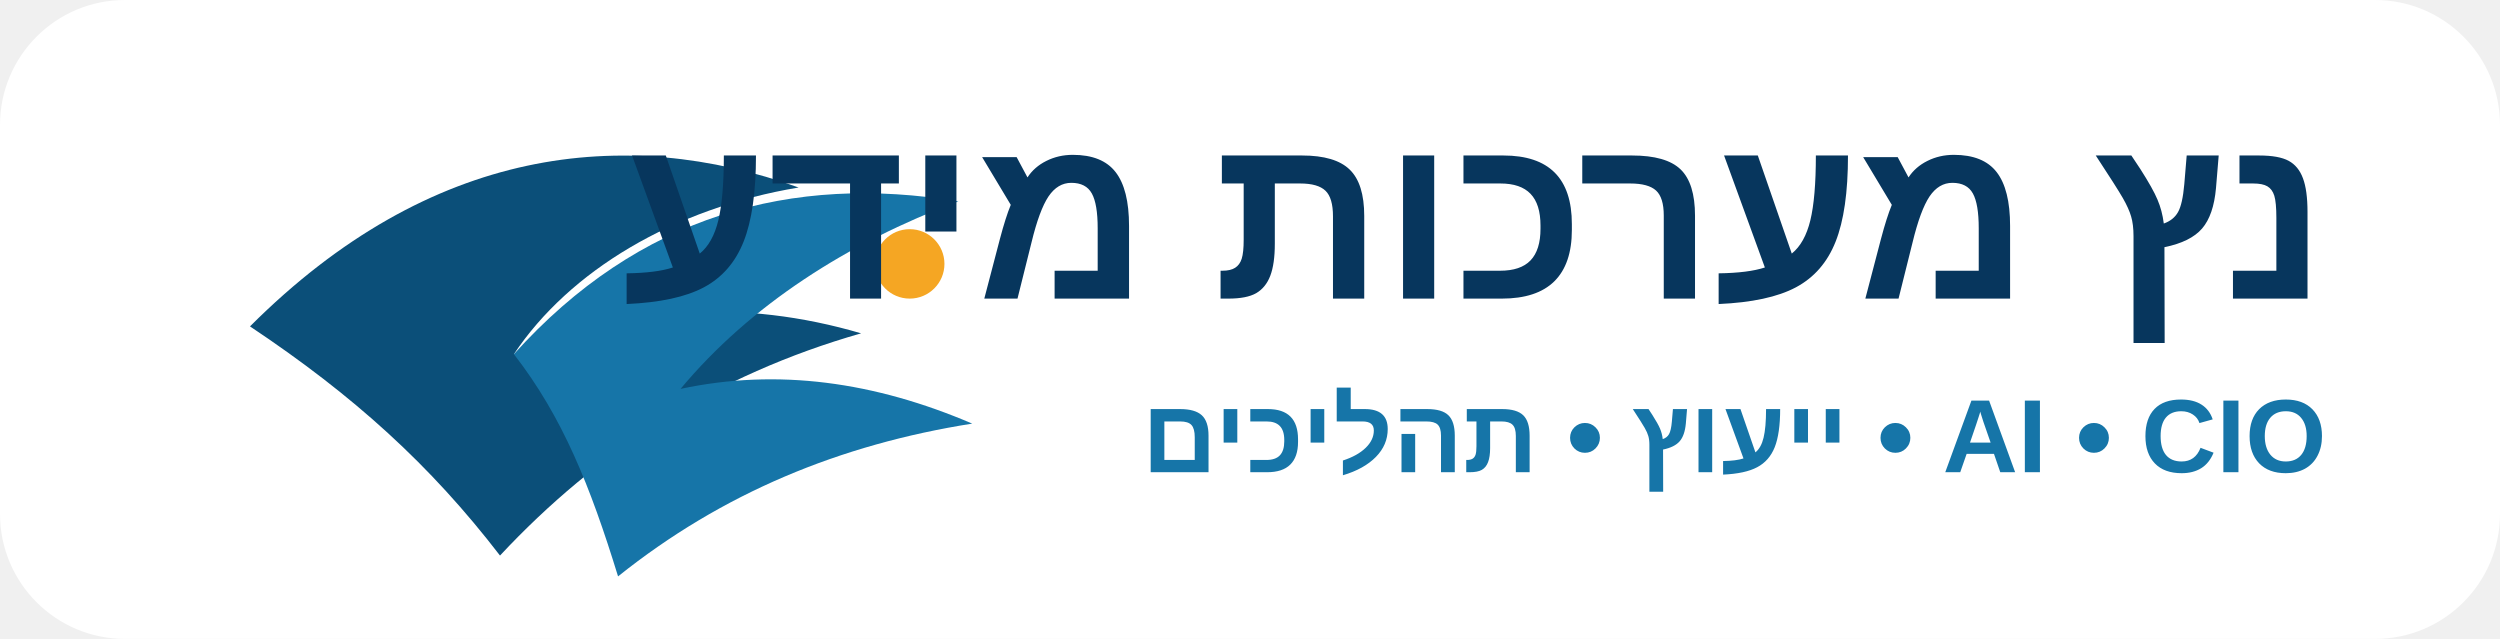
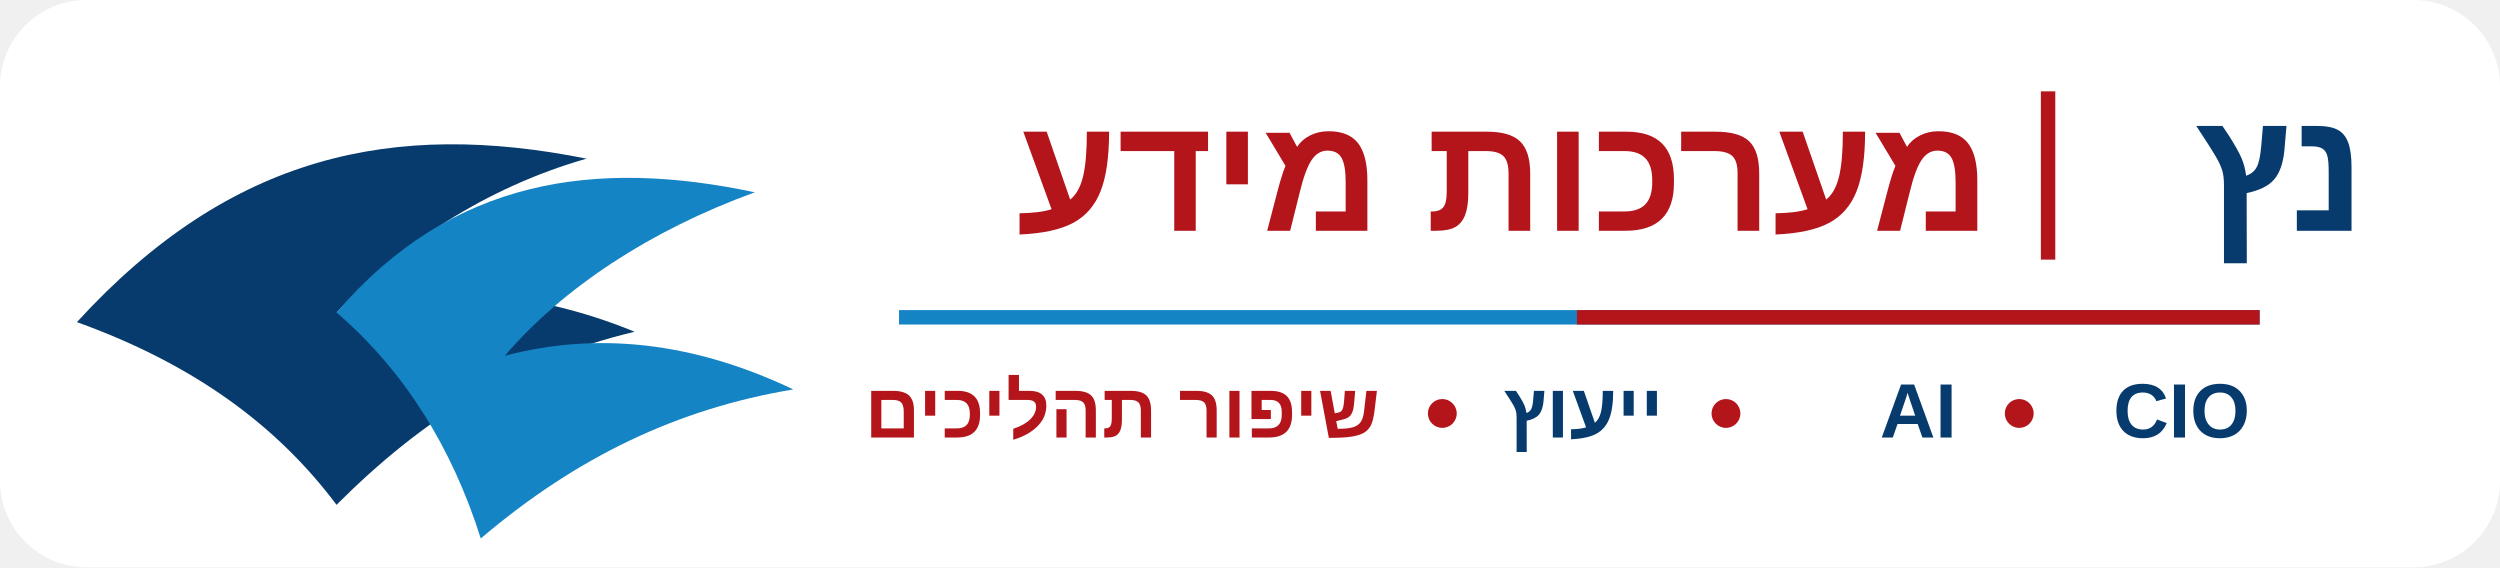
- <svg xmlns="http://www.w3.org/2000/svg" width="360" height="92" viewBox="0 0 360 92">
-   <rect width="360" height="92" rx="18" fill="#ffffff" />
-   <g transform="translate(20,13)">
-     <path d="M16 34 C42 8,70 5,95 14 C77 17,62 26,54 38 C70 31,87 30,104 35 C83 41,66 52,52 67 C42 54,31 44,16 34Z" fill="#0b4f79" />
-     <path d="M54 38 C72 18,94 12,118 16 C102 22,88 31,78 43 C92 40,106 42,120 48 C101 51,84 58,69 70 C65 57,61 47,54 38Z" fill="#1675a8" />
-     <circle cx="111" cy="25" r="5" fill="#f5a623" />
+ <svg xmlns="http://www.w3.org/2000/svg" width="520" height="118" viewBox="0 0 520 118">
+   <rect width="520" height="118" rx="18" fill="#fff" />
+   <g transform="translate(12,17)">
+     <path d="M4 50 C36 15,70 8,110 16 C89 22,71 34,58 48 C77 42,98 43,120 52 C95 58,76 70,58 88 C46 72,29 59,4 50Z" fill="#073b6d" />
+     <path d="M58 48 C82 20,112 16,145 23 C123 31,105 43,93 57 C112 52,132 54,153 64 C129 68,108 78,88 95 C82 76,72 60,58 48Z" fill="#1584c4" />
  </g>
-   <text x="335" y="43" font-family="Arial, sans-serif" font-size="34" font-weight="800" fill="#07365d" text-anchor="end">נץ מערכות מידע</text>
-   <text x="335" y="68" font-family="Arial, sans-serif" font-size="15" font-weight="700" fill="#1675a8" text-anchor="end">ייעוץ • תהליכים • AI • CIO</text>
+   <text x="492" y="48" font-family="Arial, sans-serif" font-size="36" font-weight="900" fill="#073b6d" text-anchor="end">נץ</text>
+   <line x1="426" y1="19" x2="426" y2="54" stroke="#b4151b" stroke-width="3" />
+   <text x="414" y="48" font-family="Arial, sans-serif" font-size="34" font-weight="900" fill="#b4151b" text-anchor="end">מערכות מידע</text>
+   <line x1="187" y1="66" x2="470" y2="66" stroke="#1584c4" stroke-width="3" />
+   <line x1="328" y1="66" x2="470" y2="66" stroke="#b4151b" stroke-width="3" />
+   <text x="468" y="91" font-family="Arial, sans-serif" font-size="16" font-weight="800" fill="#073b6d" text-anchor="end">CIO</text>
+   <circle cx="420" cy="86" r="3" fill="#b4151b" />
+   <text x="407" y="91" font-family="Arial, sans-serif" font-size="16" font-weight="800" fill="#073b6d" text-anchor="end">AI</text>
+   <circle cx="359" cy="86" r="3" fill="#b4151b" />
+   <text x="346" y="91" font-family="Arial, sans-serif" font-size="16" font-weight="800" fill="#073b6d" text-anchor="end">ייעוץ</text>
+   <circle cx="300" cy="86" r="3" fill="#b4151b" />
+   <text x="287" y="91" font-family="Arial, sans-serif" font-size="16" font-weight="800" fill="#b4151b" text-anchor="end">שיפור תהליכים</text>
</svg>
